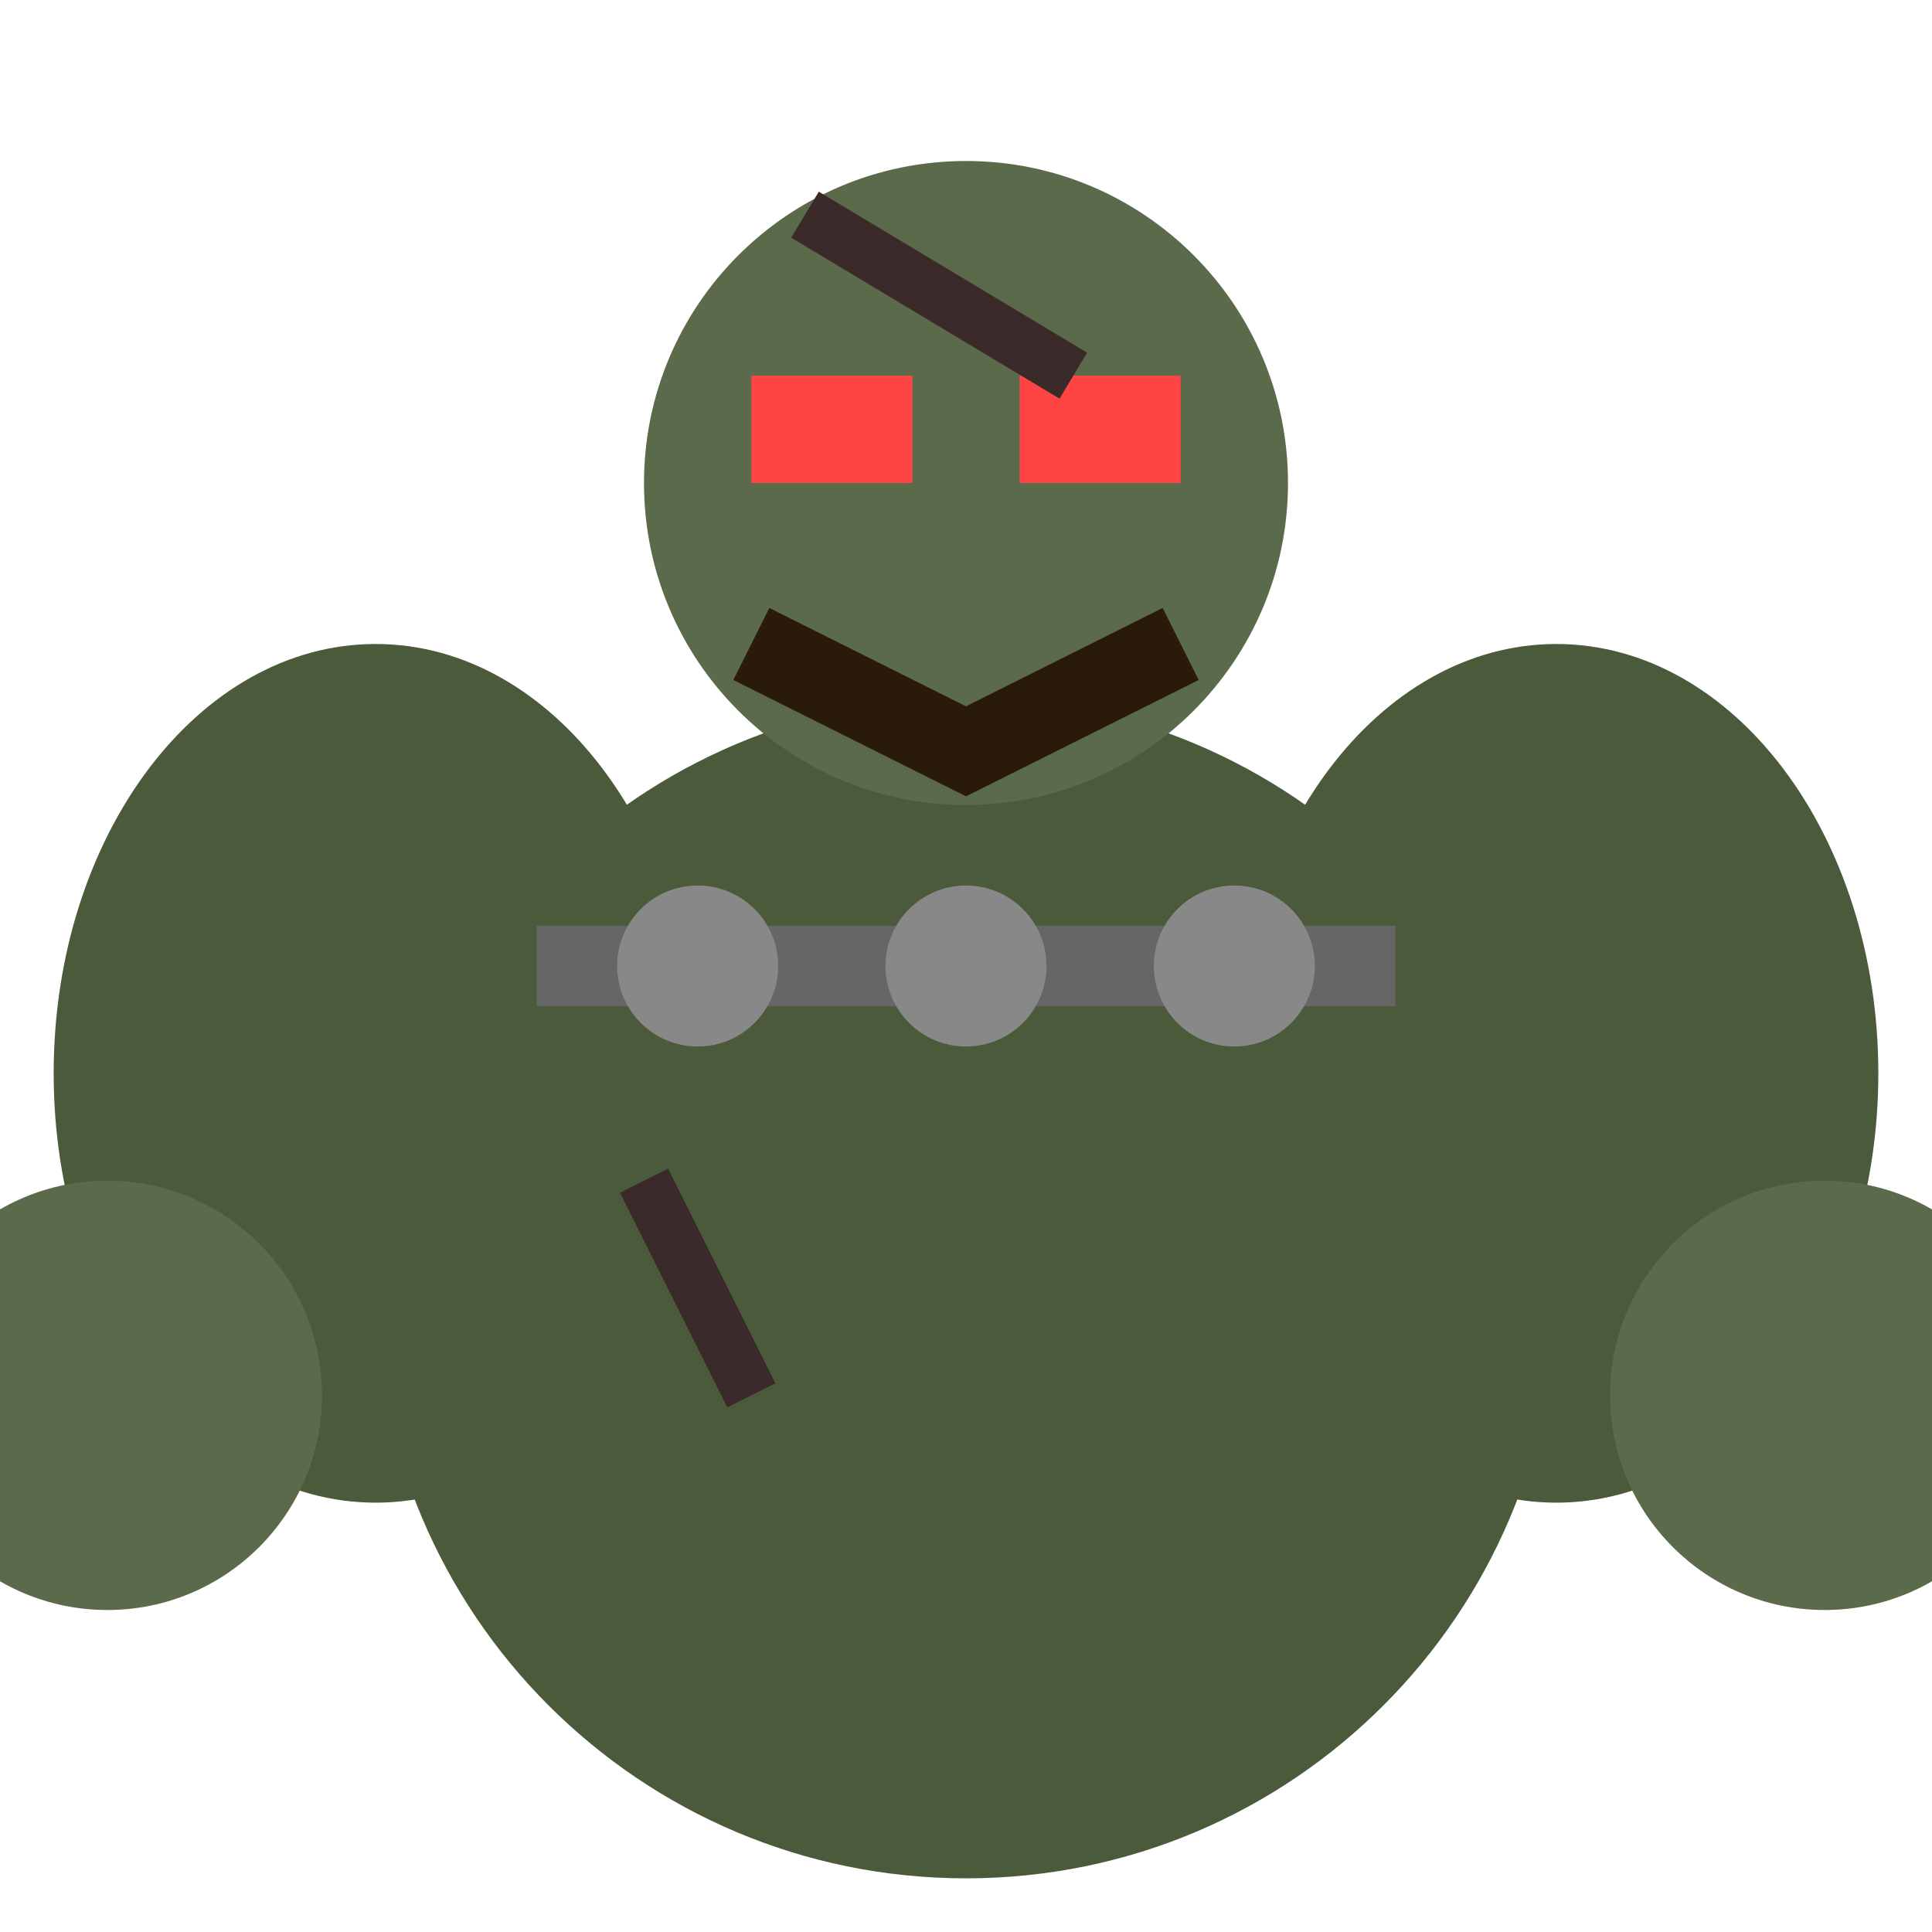
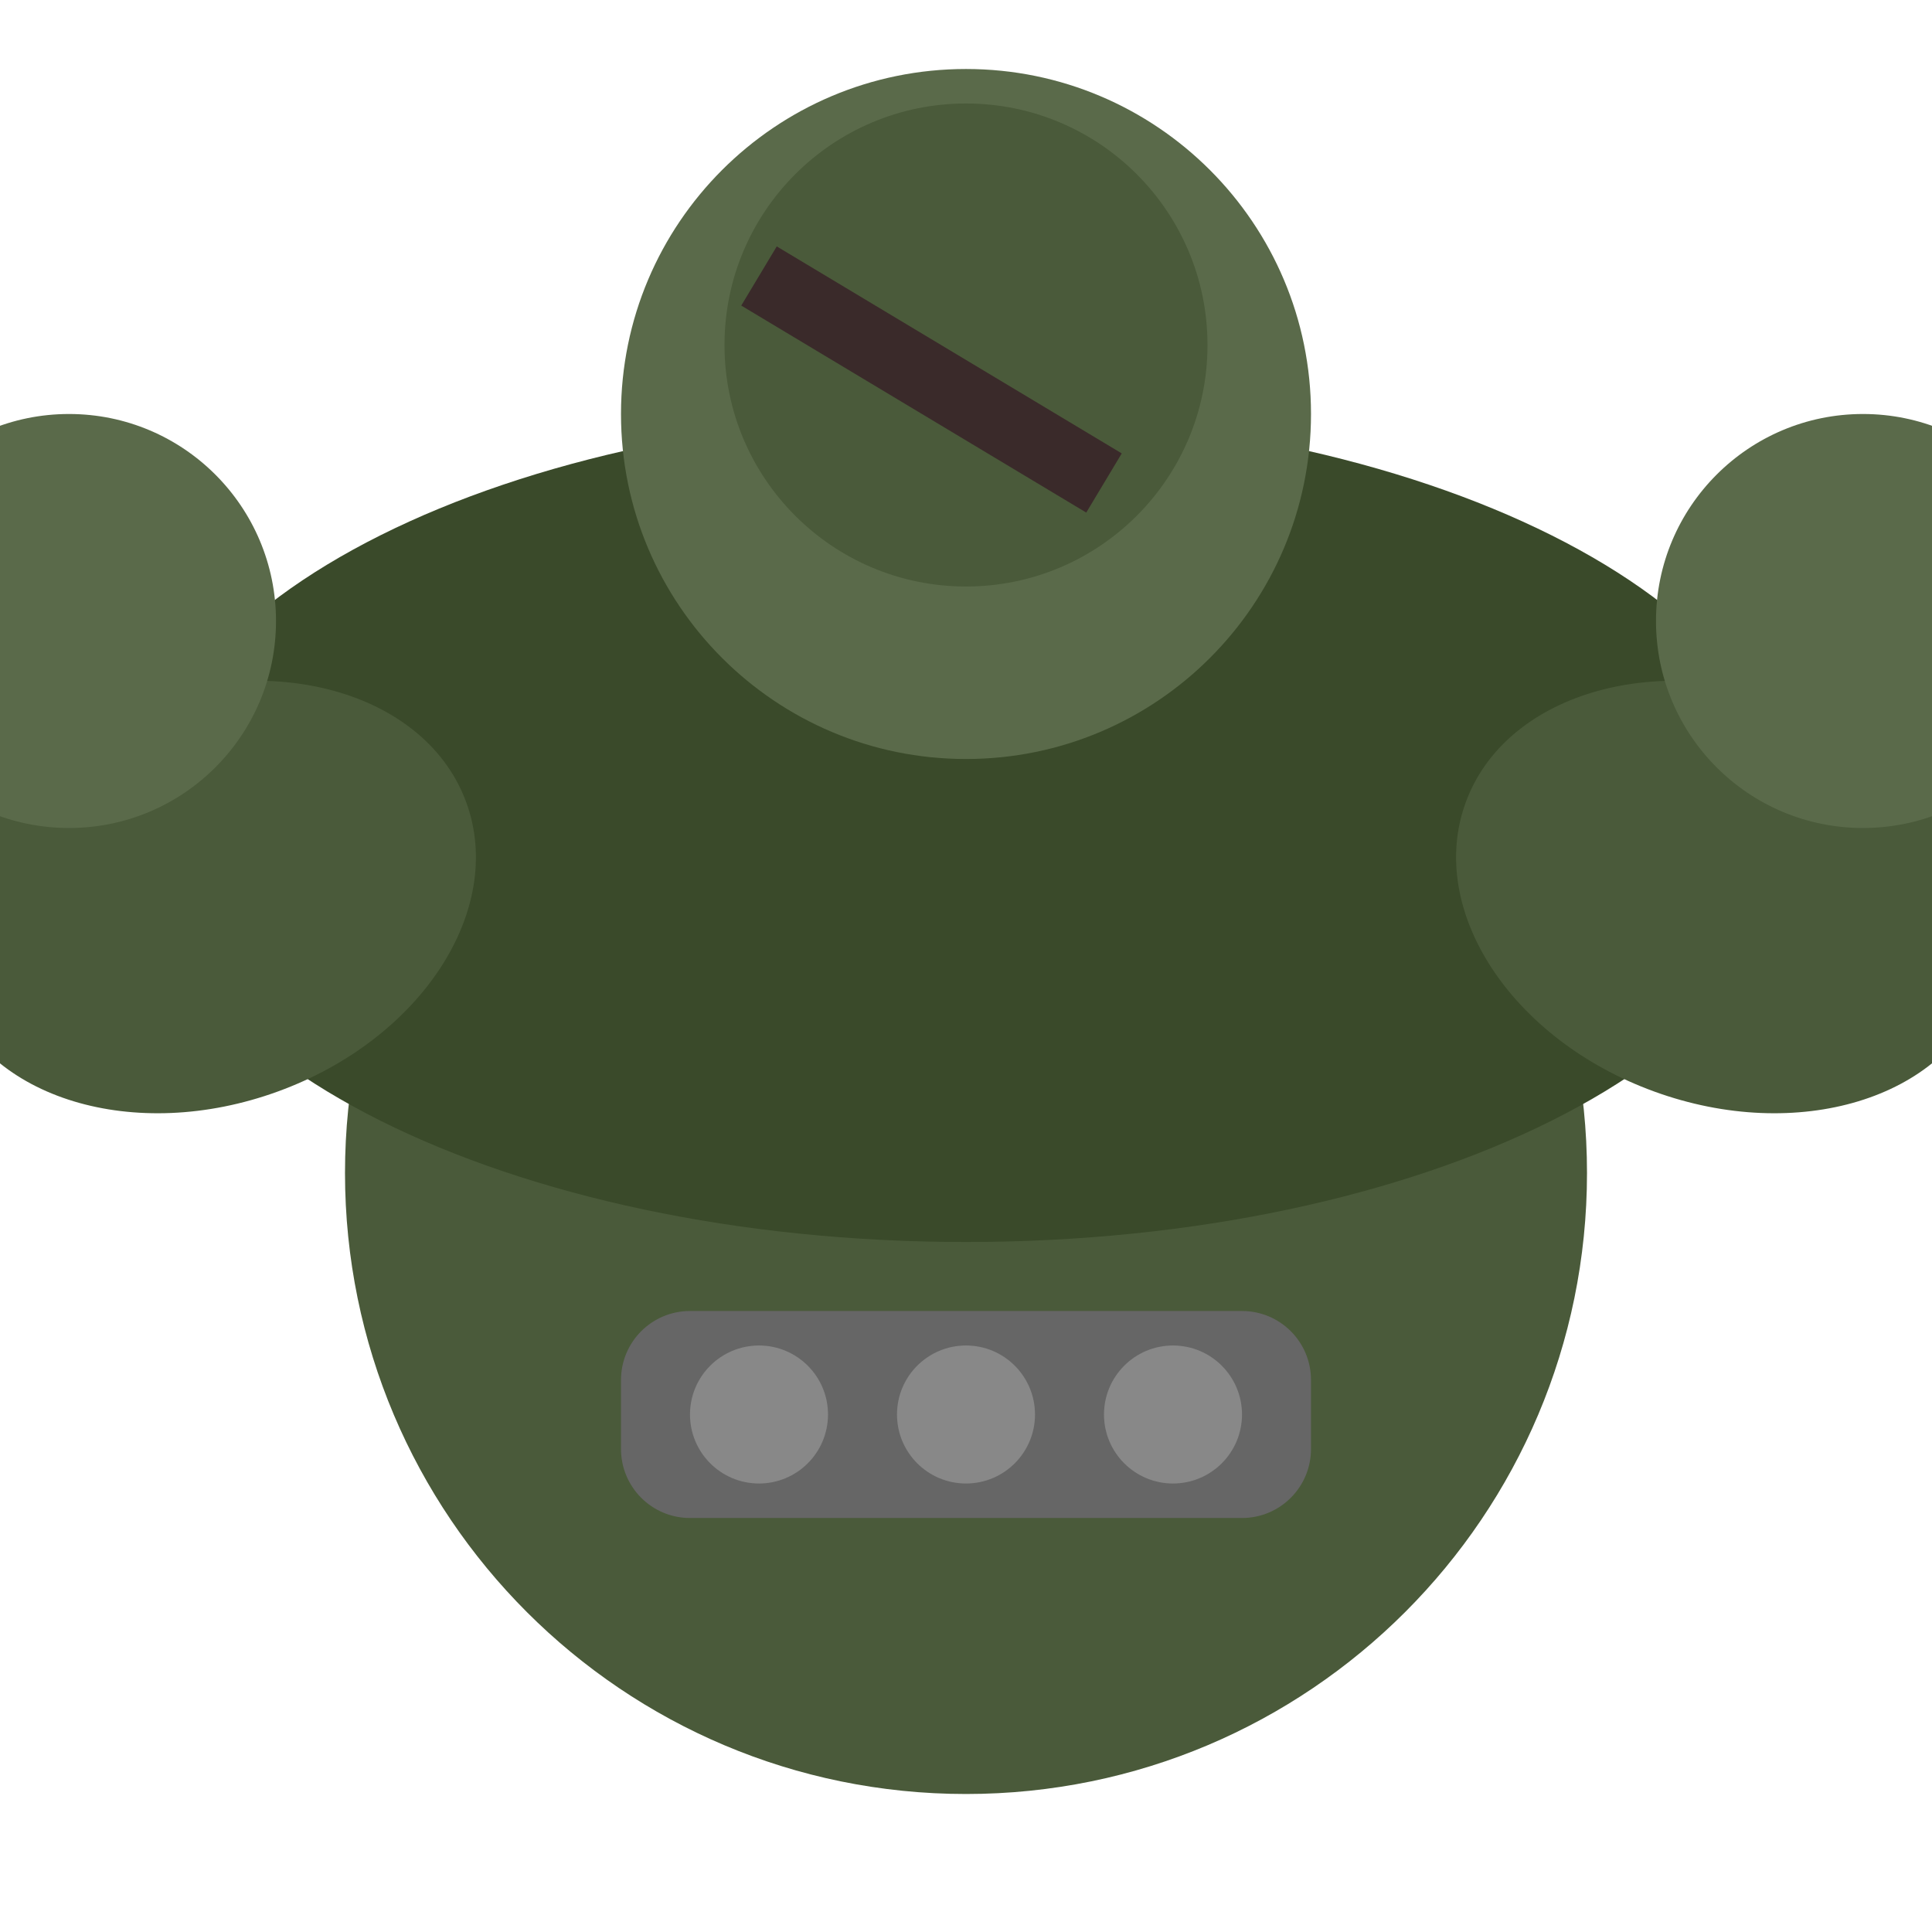
- <svg xmlns="http://www.w3.org/2000/svg" viewBox="0 0 72 72">
-   <ellipse cx="36" cy="48" rx="22" ry="22" fill="#4a5a3a" />
-   <ellipse cx="14" cy="40" rx="12" ry="16" fill="#4a5a3a" />
-   <ellipse cx="58" cy="40" rx="12" ry="16" fill="#4a5a3a" />
-   <circle cx="36" cy="18" r="12" fill="#5a6a4a" />
-   <rect x="28" y="14" width="6" height="4" fill="#ff4444" />
-   <rect x="38" y="14" width="6" height="4" fill="#ff4444" />
-   <path d="M28 24 L36 28 L44 24" stroke="#2a1a0a" stroke-width="3" fill="none" />
-   <circle cx="4" cy="52" r="8" fill="#5a6a4a" />
-   <circle cx="68" cy="52" r="8" fill="#5a6a4a" />
-   <path d="M20 36 L52 36" stroke="#666" stroke-width="3" />
-   <circle cx="26" cy="36" r="3" fill="#888" />
-   <circle cx="36" cy="36" r="3" fill="#888" />
-   <circle cx="46" cy="36" r="3" fill="#888" />
-   <path d="M30 8 L40 14" stroke="#3a2a2a" stroke-width="2" />
-   <path d="M24 44 L28 52" stroke="#3a2a2a" stroke-width="2" />
+ <svg xmlns="http://www.w3.org/2000/svg" viewBox="0 0 56 56">
+   <ellipse cx="28" cy="34" rx="18" ry="18" fill="#4a5a3a" />
+   <ellipse cx="28" cy="24" rx="24" ry="12" fill="#3a4a2a" />
+   <circle cx="28" cy="12" r="10" fill="#5a6a4a" />
+   <circle cx="28" cy="10" r="7" fill="#4a5a3a" />
+   <ellipse cx="6" cy="26" rx="8" ry="6" fill="#4a5a3a" transform="rotate(-20 6 26)" />
+   <ellipse cx="50" cy="26" rx="8" ry="6" fill="#4a5a3a" transform="rotate(20 50 26)" />
+   <circle cx="2" cy="18" r="6" fill="#5a6a4a" />
+   <circle cx="54" cy="18" r="6" fill="#5a6a4a" />
+   <rect x="18" y="38" width="20" height="6" rx="2" fill="#666" />
+   <circle cx="22" cy="41" r="2" fill="#888" />
+   <circle cx="28" cy="41" r="2" fill="#888" />
+   <circle cx="34" cy="41" r="2" fill="#888" />
+   <line x1="22" y1="8" x2="32" y2="14" stroke="#3a2a2a" stroke-width="2" />
</svg>
